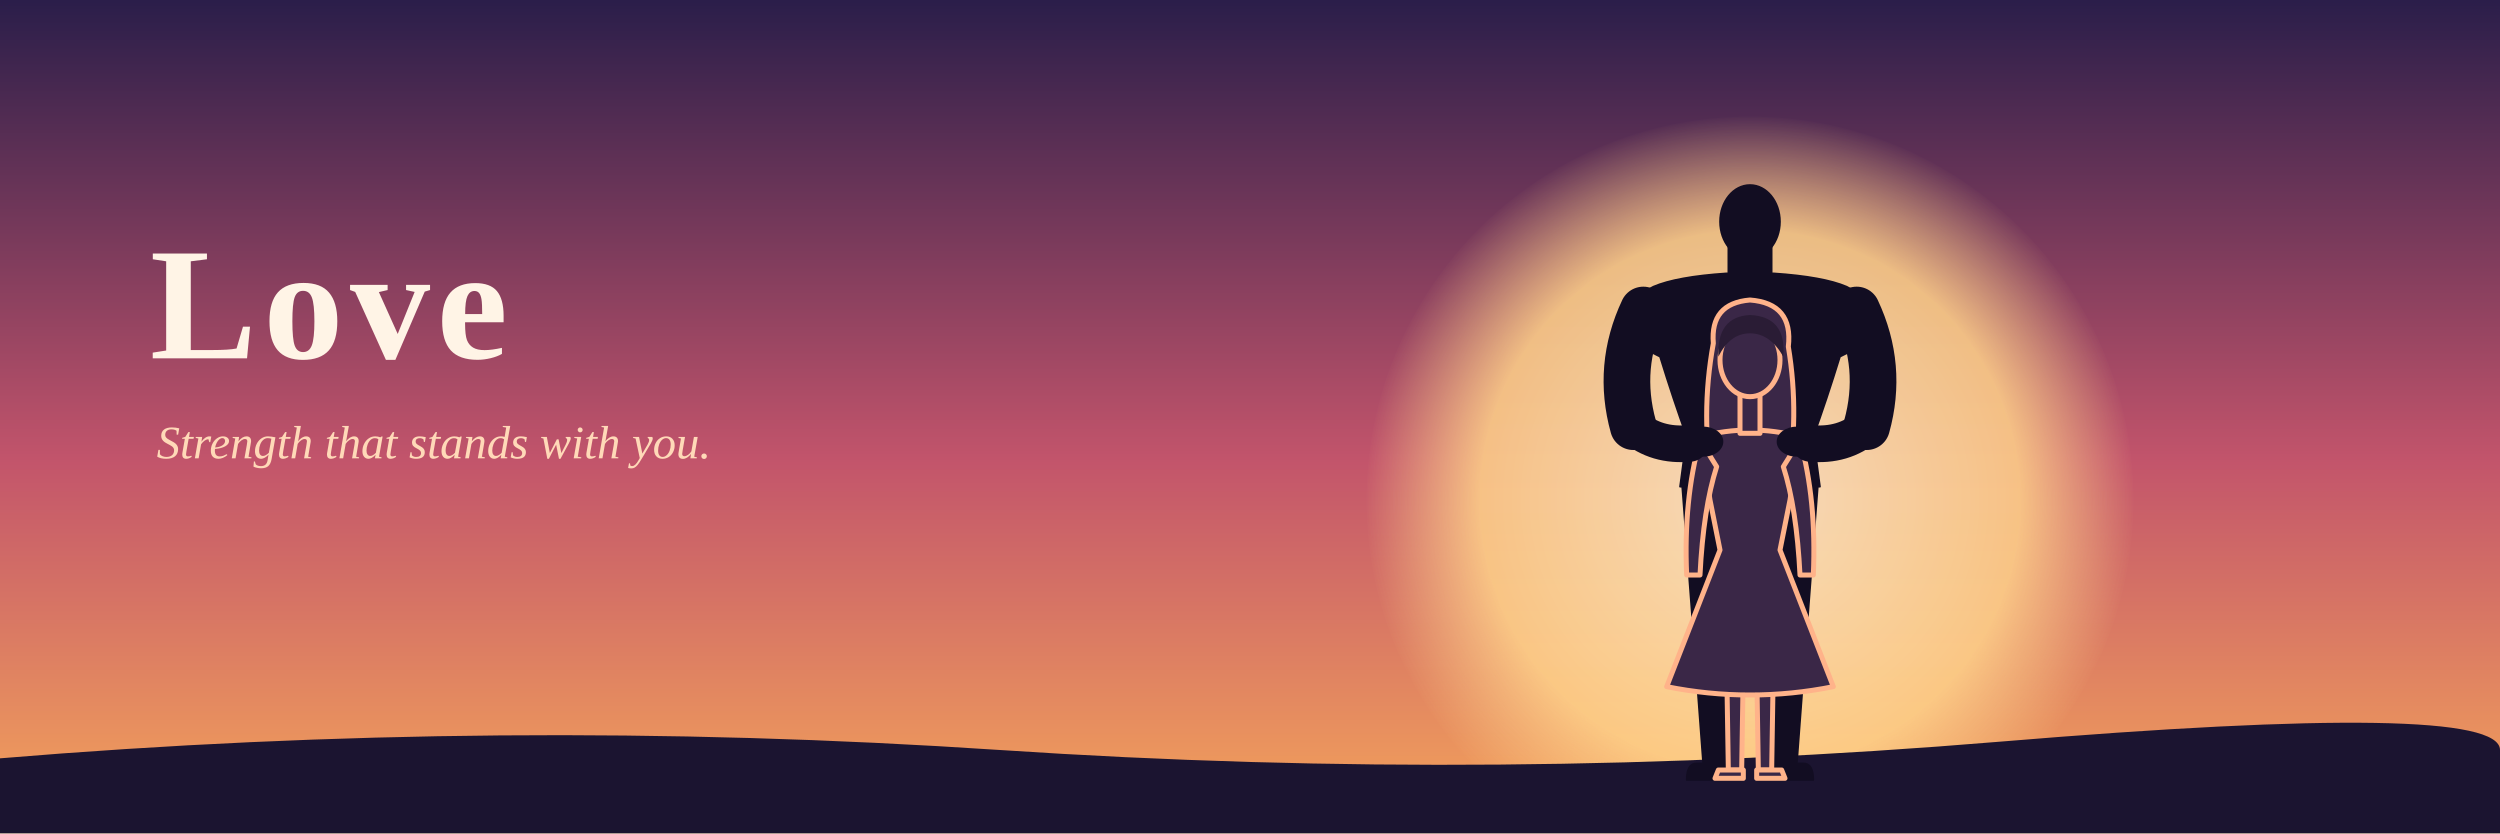
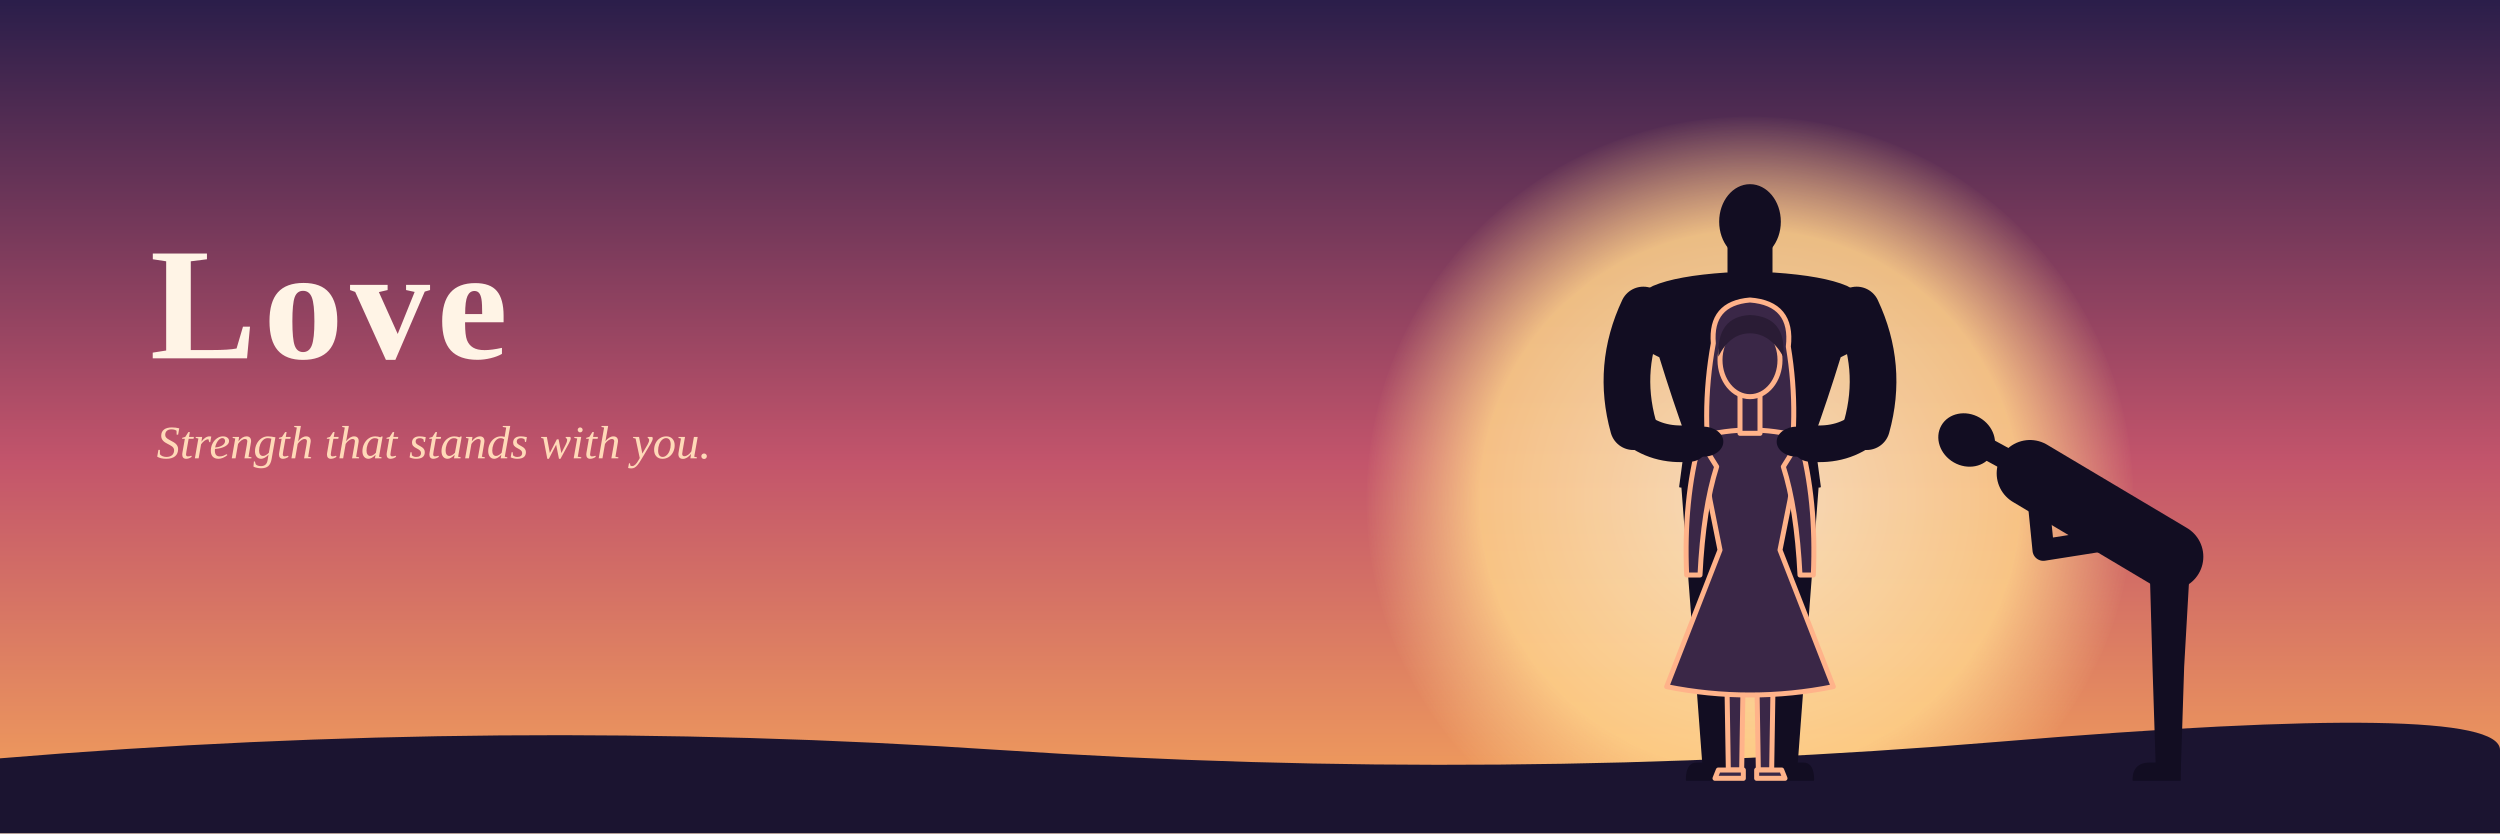
<svg xmlns="http://www.w3.org/2000/svg" viewBox="0 0 1500 500" width="1500" height="500">
  <defs>
    <linearGradient id="sky" x1="0" y1="0" x2="0" y2="1">
      <stop offset="0" stop-color="#2b1e4a" />
      <stop offset="0.55" stop-color="#c2546b" />
      <stop offset="1" stop-color="#f6a65a" />
    </linearGradient>
    <radialGradient id="sun" cx="0.5" cy="0.5" r="0.5">
      <stop offset="0" stop-color="#fff1c9" />
      <stop offset="0.7" stop-color="#ffd38a" />
      <stop offset="1" stop-color="#ffd38a" stop-opacity="0" />
    </radialGradient>
  </defs>
  <rect width="1500" height="500" fill="url(#sky)" />
  <circle cx="1050" cy="300" r="230" fill="url(#sun)" opacity="0.85" />
  <path d="M0 455 Q 300 430 600 450 T 1200 445 T 1500 450 V500 H0 Z" fill="#1b1430" />
  <g fill="#120d22" stroke="#120d22" stroke-linecap="round" stroke-linejoin="round">
    <path d="M1009 288 L1049 288 L1044 380 L1040 460 L1022 460 L1016 380 Z" />
    <path d="M1051 288 L1091 288 L1084 380 L1078 460 L1060 460 L1056 380 Z" />
    <path d="M1018 458 h26 v10 h-32 q0-10 6-10 Z" />
    <path d="M1056 458 h26 q6 0 6 10 h-32 Z" />
    <path d="M1036 164 Q1006 166 992 172 Q976 180 978 205 L996 214 Q1004 240 1012 262 L1008 292 L1092 292 L1088 262 Q1096 240 1104 214 L1122 205 Q1124 180 1108 172 Q1094 166 1064 164 Z" />
    <path d="M1037 145 h26 v24 h-26 Z" />
    <ellipse cx="1050" cy="133" rx="18" ry="22" />
    <path d="M986 186 Q970 220 980 256" stroke-width="28" fill="none" />
    <path d="M1114 186 Q1130 220 1120 256" stroke-width="28" fill="none" />
  </g>
  <g fill="#3a2747" stroke="#ffb38a" stroke-width="3" stroke-linejoin="round">
    <path d="M1028 206 Q1026 182 1050 180 Q1076 182 1073 208 Q1080 250 1072 292 L1028 292 Q1020 250 1028 206 Z" />
    <path d="M1036 400 L1046 400 L1045 462 L1037 462 Z" />
    <path d="M1054 400 L1064 400 L1063 462 L1055 462 Z" />
    <path d="M1031 462 h15 v5 h-17 Z" />
    <path d="M1054 462 h15 l2 5 h-17 Z" />
    <path d="M1020 262 Q1050 254 1080 262 L1074 300 L1068 330 L1100 412 Q1050 422 1000 412 L1032 330 L1026 300 Z" />
    <path d="M1020 264 Q1010 300 1012 345 L1020 345 Q1022 305 1030 280 Z" />
    <path d="M1080 264 Q1090 300 1088 345 L1080 345 Q1078 305 1070 280 Z" />
    <path d="M1044 236 h12 v24 h-12 Z" />
    <ellipse cx="1050" cy="216" rx="18" ry="22" />
    <path d="M1031 214 Q1030 190 1050 189 Q1072 190 1070 214 Q1062 200 1050 200 Q1038 200 1031 214 Z" stroke="none" fill="#2a1c35" />
  </g>
  <g stroke="#120d22" stroke-linecap="round" fill="#120d22">
    <path d="M980 256 Q994 268 1014 266" stroke-width="22" fill="none" />
    <path d="M1120 256 Q1106 268 1086 266" stroke-width="22" fill="none" />
    <ellipse cx="1022" cy="265" rx="12" ry="9" stroke="none" />
    <ellipse cx="1078" cy="265" rx="12" ry="9" stroke="none" />
  </g>
+   <g fill="#120d22" stroke="#120d22" stroke-linecap="round" stroke-linejoin="round">
+     <path d="M1290 330 L1314 330 L1310 400 L1308 462 L1294 462 L1292 400 Z" />
+     <path d="M1308 458 L1308 468 L1280 468 Q1280 458 1290 458 Z" />
+     <path d="M1302 334 L1218 284" stroke-width="40" fill="none" />
+     <path d="M1212 280 L1190 268" stroke-width="13" fill="none" />
+     <ellipse cx="1180" cy="264" rx="15" ry="17" transform="rotate(-60 1180 264)" />
+     <path d="M1222 290 L1226 330 L1264 324" stroke-width="13" fill="none" />
+   </g>
  <g font-family="Georgia, 'Times New Roman', serif" fill="#fff4e6">
    <text x="90" y="215" font-size="96" font-weight="bold" letter-spacing="4">Love</text>
    <text x="94" y="275" font-size="28" fill="#ffd9b8" font-style="italic">Strength that stands with you.</text>
  </g>
</svg>
